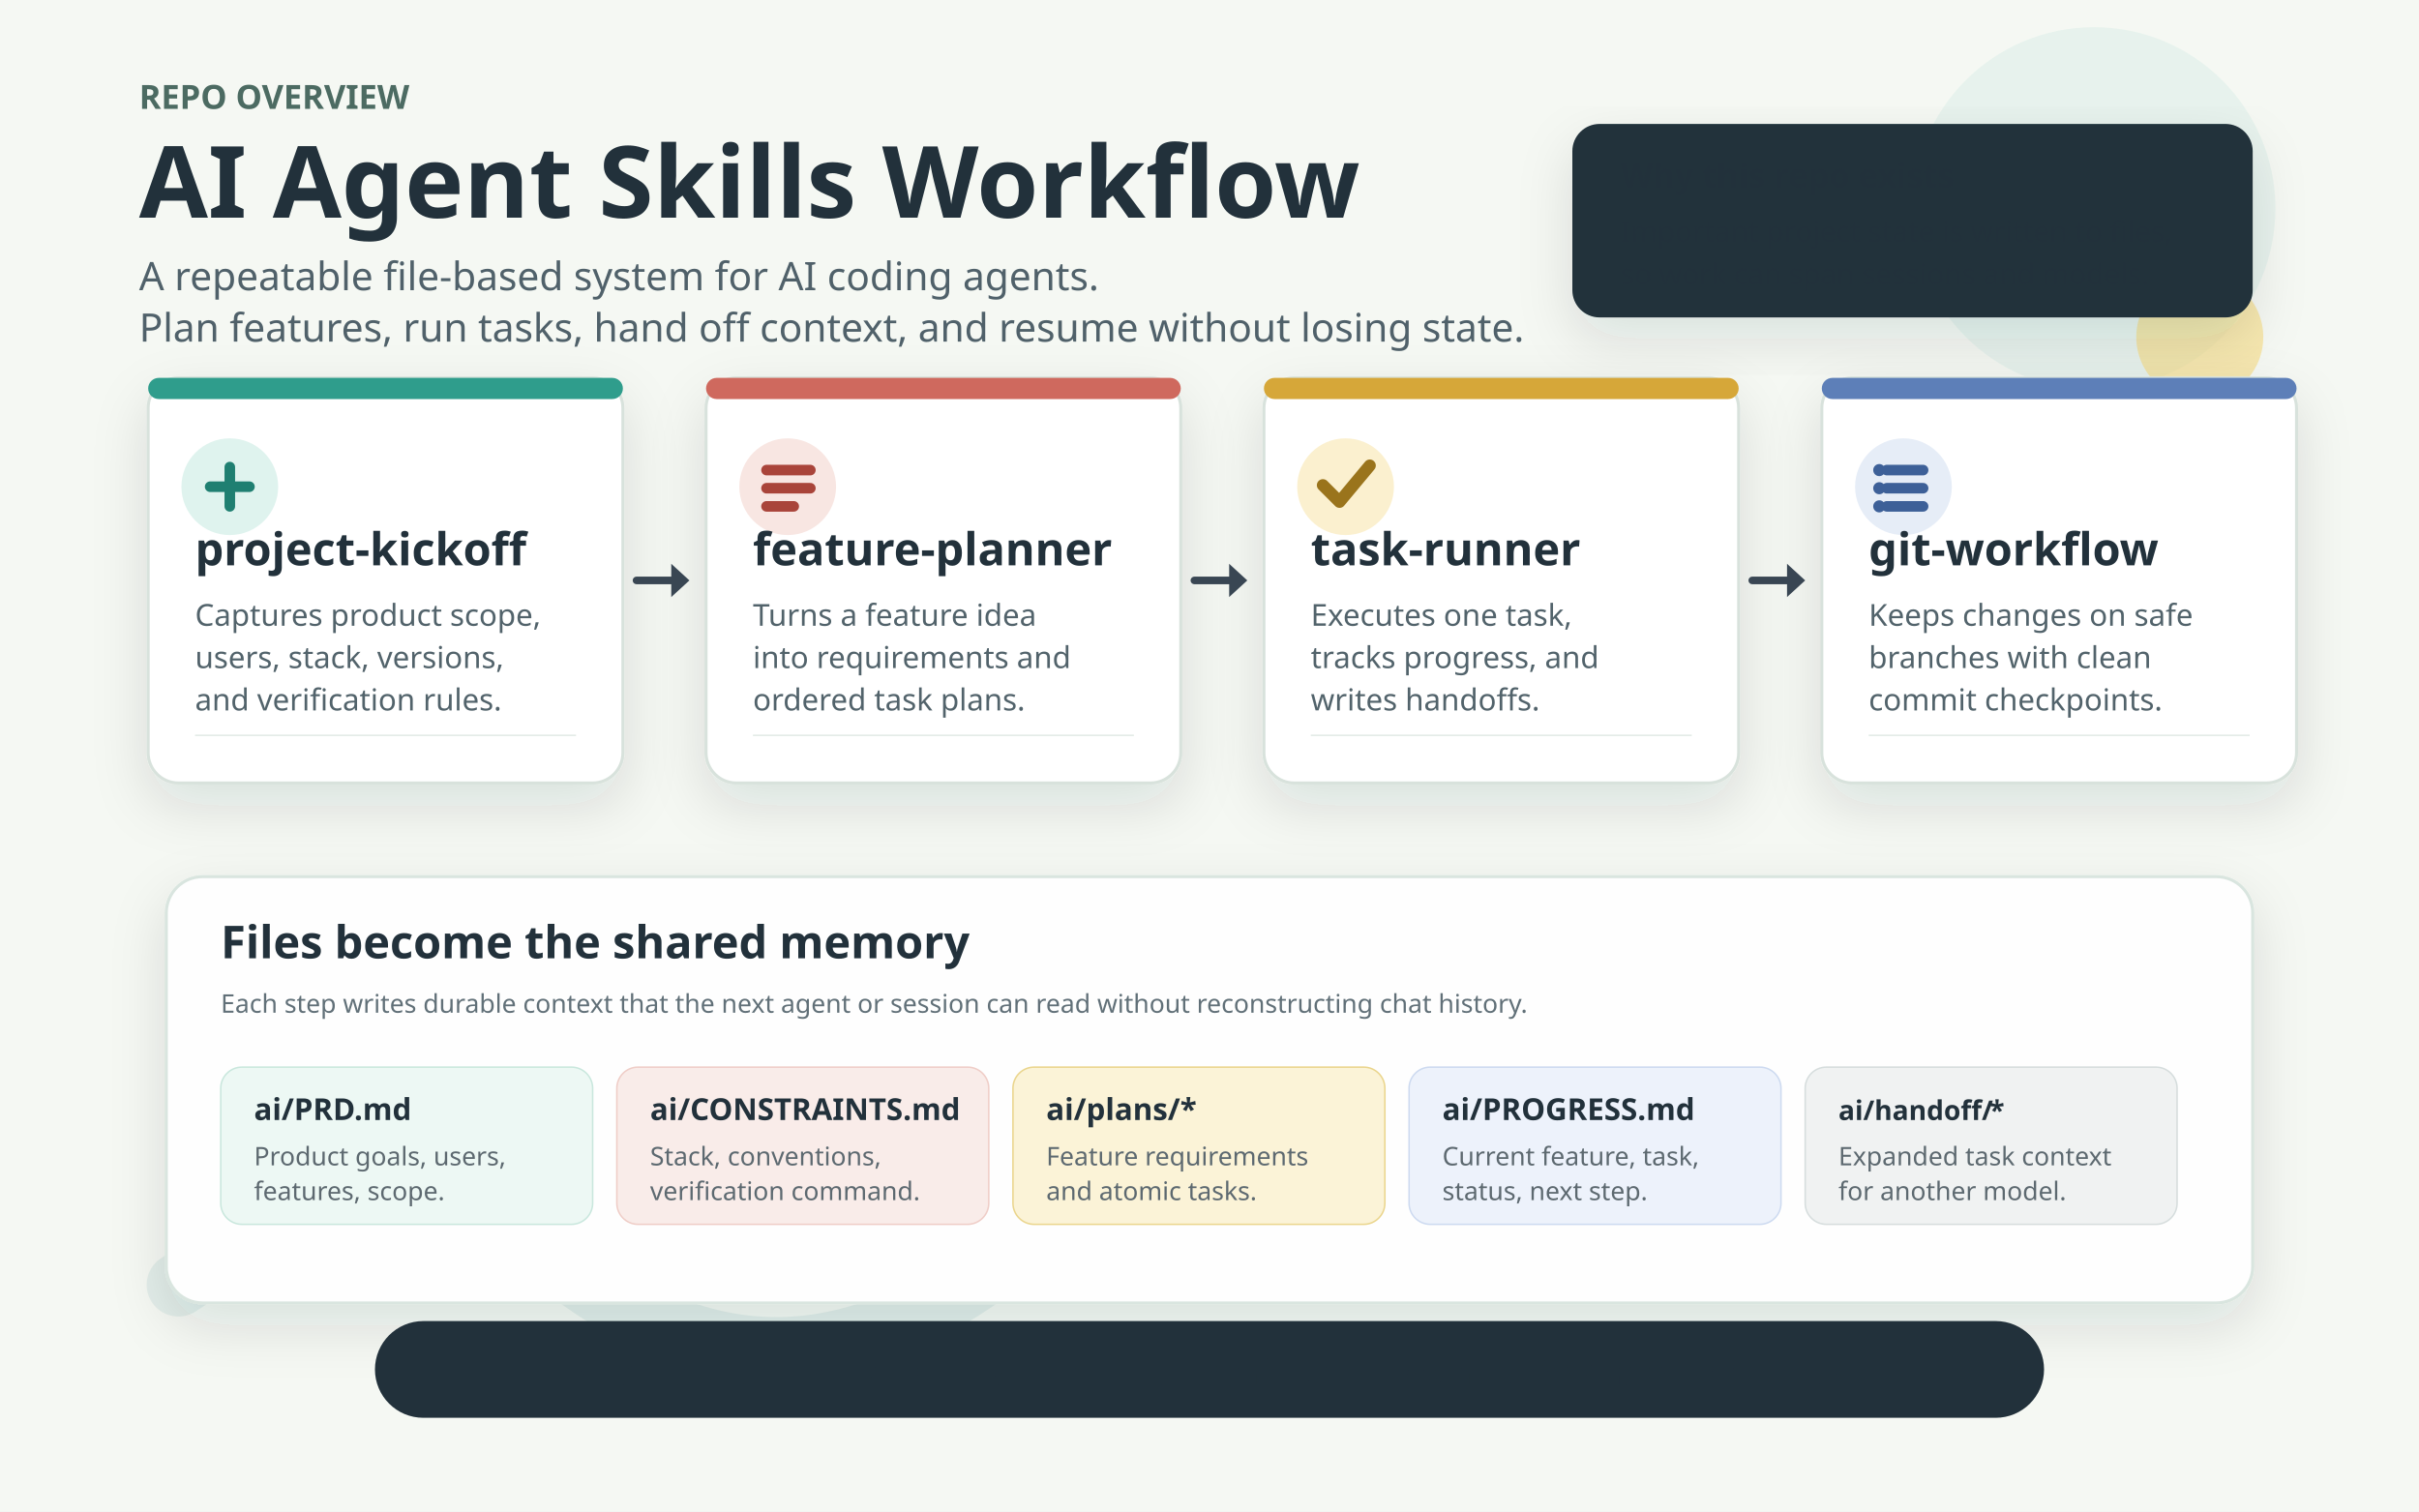
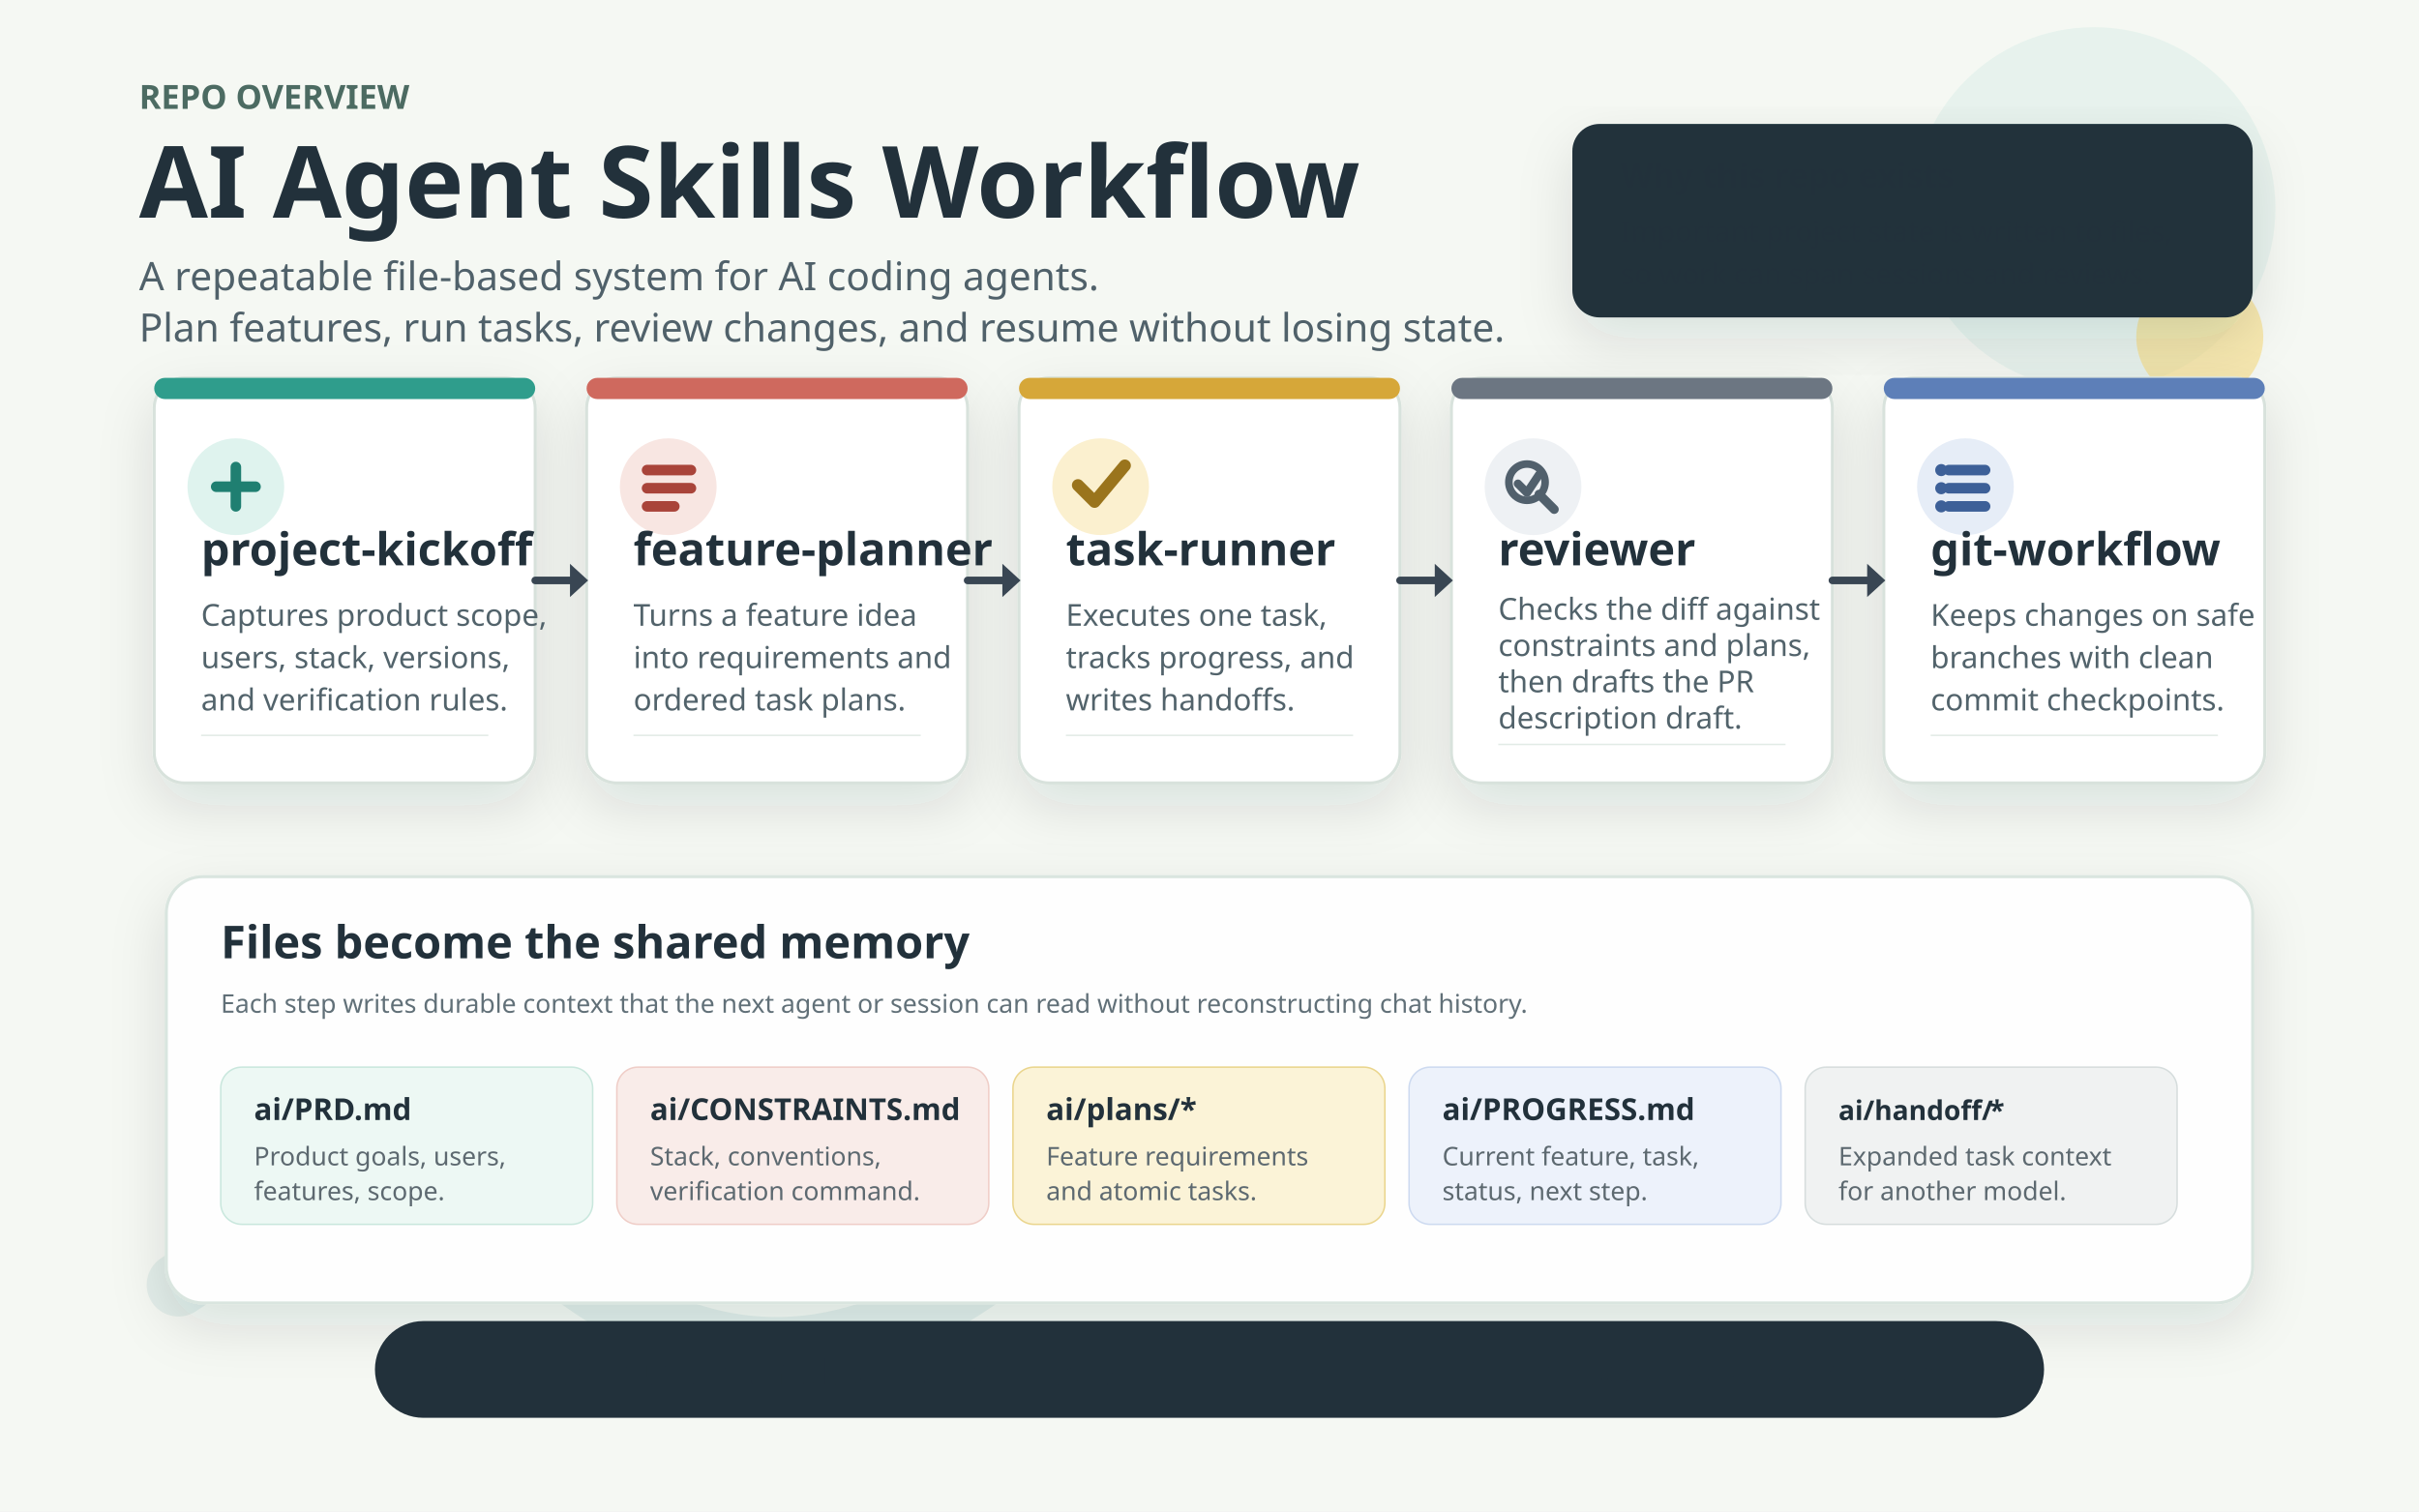
<svg xmlns="http://www.w3.org/2000/svg" width="1600" height="1000" viewBox="0 0 1600 1000" role="img" aria-labelledby="title desc">
  <defs>
    <linearGradient id="paper" x1="0" y1="0" x2="1" y2="1">
      <stop offset="0" stop-color="#fbfcf8" />
      <stop offset="0.55" stop-color="#f3f7f1" />
      <stop offset="1" stop-color="#eef5f6" />
    </linearGradient>
    <filter id="soft-shadow" x="-20%" y="-20%" width="140%" height="150%">
      <feDropShadow dx="0" dy="14" stdDeviation="18" flood-color="#23303a" flood-opacity="0.12" />
    </filter>
    <pattern id="pinstripe" width="28" height="28" patternUnits="userSpaceOnUse" patternTransform="rotate(45)">
      <rect width="28" height="28" fill="none" />
      <path d="M0 0H28" stroke="#d9e4df" stroke-width="1" opacity="0.55" />
    </pattern>
    <marker id="arrow" viewBox="0 0 10 10" refX="8.5" refY="5" markerWidth="11" markerHeight="11" orient="auto-start-reverse">
      <path d="M0 0L10 5L0 10Z" fill="#394653" />
    </marker>
    <style>
      text {
        font-family: "Noto Sans", "DejaVu Sans", sans-serif;
        fill: #22313b;
      }
      .eyebrow {
        font-size: 22px;
        font-weight: 700;
        letter-spacing: 0;
        fill: #4c6b62;
      }
      .title {
        font-size: 66px;
        font-weight: 800;
      }
      .subtitle {
        font-size: 26px;
        fill: #50616a;
      }
      .panel-title {
        font-size: 30px;
        font-weight: 800;
      }
      .panel-copy {
        font-size: 20px;
        fill: #52636b;
      }
      .file-label {
        font-size: 20px;
        font-weight: 700;
      }
      .file-copy {
        font-size: 17px;
        fill: #5d6970;
      }
      .small {
        font-size: 17px;
        fill: #617078;
      }
      .mono {
        font-family: "Noto Sans Mono", "DejaVu Sans Mono", monospace;
        font-size: 17px;
        fill: #4b5960;
      }
    </style>
  </defs>
  <rect x="0" y="0" width="1600" height="1000" fill="#f5f8f3" />
  <circle cx="1385" cy="138" r="120" fill="#e5f2ec" opacity="0.9" />
  <circle cx="1455" cy="223" r="42" fill="#f7d977" opacity="0.55" />
  <path d="M118 850C218 782 303 788 384 846C480 915 571 903 660 836" fill="none" stroke="#dbe9e4" stroke-width="42" stroke-linecap="round" opacity="0.72" />
  <g transform="translate(92 72)">
    <text class="eyebrow" x="0" y="0">REPO OVERVIEW</text>
    <text class="title" x="0" y="72">AI Agent Skills Workflow</text>
    <text class="subtitle" x="0" y="120">A repeatable file-based system for AI coding agents.</text>
-     <text class="subtitle" x="0" y="154">Plan features, run tasks, hand off context, and resume without losing state.</text>
+     <text class="subtitle" x="0" y="154">Plan features, run tasks, review changes, and resume without losing state.</text>
  </g>
  <g transform="translate(1040 82)">
    <rect x="0" y="0" width="450" height="128" rx="18" fill="#22313b" filter="url(#soft-shadow)" />
    <text x="32" y="42" fill="#f8fbf8" font-size="22" font-weight="800">Why this repo exists</text>
    <text x="32" y="78" fill="#dbe7df" font-size="19">Important project state is written to files,</text>
-     <text x="32" y="106" fill="#dbe7df" font-size="19">so work can span sessions and models.</text>
+     <text x="32" y="106" fill="#dbe7df" font-size="19">so work can span sessions and reviews.</text>
  </g>
-   <g transform="translate(98 250)">
-     <rect x="0" y="0" width="314" height="268" rx="20" fill="#ffffff" stroke="#d8e2dc" stroke-width="2" filter="url(#soft-shadow)" />
-     <rect x="0" y="0" width="314" height="14" rx="7" fill="#2f9d8c" />
+   <g transform="translate(102 250)">
+     <rect x="0" y="0" width="252" height="268" rx="20" fill="#ffffff" stroke="#d8e2dc" stroke-width="2" filter="url(#soft-shadow)" />
+     <rect x="0" y="0" width="252" height="14" rx="7" fill="#2f9d8c" />
    <circle cx="54" cy="72" r="32" fill="#dff3ee" />
    <path d="M41 72H67M54 59V85" stroke="#1f7f71" stroke-width="7" stroke-linecap="round" />
    <text class="panel-title" x="31" y="124">project-kickoff</text>
    <text class="panel-copy" x="31" y="164">Captures product scope,</text>
    <text class="panel-copy" x="31" y="192">users, stack, versions,</text>
    <text class="panel-copy" x="31" y="220">and verification rules.</text>
-     <rect x="31" y="236" width="252" height="1" fill="#e2ebe6" />
+     <rect x="31" y="236" width="190" height="1" fill="#e2ebe6" />
  </g>
-   <g transform="translate(467 250)">
-     <rect x="0" y="0" width="314" height="268" rx="20" fill="#ffffff" stroke="#d8e2dc" stroke-width="2" filter="url(#soft-shadow)" />
-     <rect x="0" y="0" width="314" height="14" rx="7" fill="#cf695e" />
+   <g transform="translate(388 250)">
+     <rect x="0" y="0" width="252" height="268" rx="20" fill="#ffffff" stroke="#d8e2dc" stroke-width="2" filter="url(#soft-shadow)" />
+     <rect x="0" y="0" width="252" height="14" rx="7" fill="#cf695e" />
    <circle cx="54" cy="72" r="32" fill="#f8e6e2" />
    <path d="M40 61H69M40 73H69M40 85H58" stroke="#a9443a" stroke-width="7" stroke-linecap="round" />
    <text class="panel-title" x="31" y="124">feature-planner</text>
    <text class="panel-copy" x="31" y="164">Turns a feature idea</text>
    <text class="panel-copy" x="31" y="192">into requirements and</text>
    <text class="panel-copy" x="31" y="220">ordered task plans.</text>
-     <rect x="31" y="236" width="252" height="1" fill="#e2ebe6" />
+     <rect x="31" y="236" width="190" height="1" fill="#e2ebe6" />
  </g>
-   <g transform="translate(836 250)">
-     <rect x="0" y="0" width="314" height="268" rx="20" fill="#ffffff" stroke="#d8e2dc" stroke-width="2" filter="url(#soft-shadow)" />
-     <rect x="0" y="0" width="314" height="14" rx="7" fill="#d6a739" />
+   <g transform="translate(674 250)">
+     <rect x="0" y="0" width="252" height="268" rx="20" fill="#ffffff" stroke="#d8e2dc" stroke-width="2" filter="url(#soft-shadow)" />
+     <rect x="0" y="0" width="252" height="14" rx="7" fill="#d6a739" />
    <circle cx="54" cy="72" r="32" fill="#fbf0cf" />
    <path d="M39 71L50 82L70 58" stroke="#9a741c" stroke-width="8" stroke-linecap="round" stroke-linejoin="round" fill="none" />
    <text class="panel-title" x="31" y="124">task-runner</text>
    <text class="panel-copy" x="31" y="164">Executes one task,</text>
    <text class="panel-copy" x="31" y="192">tracks progress, and</text>
    <text class="panel-copy" x="31" y="220">writes handoffs.</text>
-     <rect x="31" y="236" width="252" height="1" fill="#e2ebe6" />
+     <rect x="31" y="236" width="190" height="1" fill="#e2ebe6" />
  </g>
-   <g transform="translate(1205 250)">
-     <rect x="0" y="0" width="314" height="268" rx="20" fill="#ffffff" stroke="#d8e2dc" stroke-width="2" filter="url(#soft-shadow)" />
-     <rect x="0" y="0" width="314" height="14" rx="7" fill="#5d7fb8" />
+   <g transform="translate(960 250)">
+     <rect x="0" y="0" width="252" height="268" rx="20" fill="#ffffff" stroke="#d8e2dc" stroke-width="2" filter="url(#soft-shadow)" />
+     <rect x="0" y="0" width="252" height="14" rx="7" fill="#6c7682" />
+     <circle cx="54" cy="72" r="32" fill="#eef1f4" />
+     <circle cx="50" cy="69" r="12" fill="none" stroke="#51606c" stroke-width="5" />
+     <path d="M58 77L68 87" stroke="#51606c" stroke-width="6" stroke-linecap="round" />
+     <path d="M44 70L50 76L58 64" stroke="#51606c" stroke-width="5.5" stroke-linecap="round" stroke-linejoin="round" fill="none" />
+     <text class="panel-title" x="31" y="124">reviewer</text>
+     <text class="panel-copy" x="31" y="160">Checks the diff against</text>
+     <text class="panel-copy" x="31" y="184">constraints and plans,</text>
+     <text class="panel-copy" x="31" y="208">then drafts the PR</text>
+     <text class="panel-copy" x="31" y="232">description draft.</text>
+     <rect x="31" y="242" width="190" height="1" fill="#e2ebe6" />
+   </g>
+   <g transform="translate(1246 250)">
+     <rect x="0" y="0" width="252" height="268" rx="20" fill="#ffffff" stroke="#d8e2dc" stroke-width="2" filter="url(#soft-shadow)" />
+     <rect x="0" y="0" width="252" height="14" rx="7" fill="#5d7fb8" />
    <circle cx="54" cy="72" r="32" fill="#e6edf7" />
    <path d="M43 61H67M43 73H67M43 85H67" stroke="#3d6098" stroke-width="7" stroke-linecap="round" />
    <circle cx="38" cy="61" r="4" fill="#3d6098" />
    <circle cx="38" cy="73" r="4" fill="#3d6098" />
    <circle cx="38" cy="85" r="4" fill="#3d6098" />
    <text class="panel-title" x="31" y="124">git-workflow</text>
    <text class="panel-copy" x="31" y="164">Keeps changes on safe</text>
    <text class="panel-copy" x="31" y="192">branches with clean</text>
    <text class="panel-copy" x="31" y="220">commit checkpoints.</text>
-     <rect x="31" y="236" width="252" height="1" fill="#e2ebe6" />
+     <rect x="31" y="236" width="190" height="1" fill="#e2ebe6" />
  </g>
  <g fill="#394653" stroke="#394653" stroke-width="5" stroke-linecap="round">
-     <path d="M421 384H445" />
-     <path d="M790 384H814" />
-     <path d="M1159 384H1183" />
-     <path d="M444 373L456 384L444 395Z" stroke="none" />
-     <path d="M813 373L825 384L813 395Z" stroke="none" />
-     <path d="M1182 373L1194 384L1182 395Z" stroke="none" />
+     <path d="M354 384H378" />
+     <path d="M640 384H664" />
+     <path d="M926 384H950" />
+     <path d="M1212 384H1236" />
+     <path d="M377 373L389 384L377 395Z" stroke="none" />
+     <path d="M663 373L675 384L663 395Z" stroke="none" />
+     <path d="M949 373L961 384L949 395Z" stroke="none" />
+     <path d="M1235 373L1247 384L1235 395Z" stroke="none" />
  </g>
  <g transform="translate(110 580)">
    <rect x="0" y="0" width="1380" height="282" rx="24" fill="#fefefe" stroke="#d9e5df" stroke-width="2" filter="url(#soft-shadow)" />
    <text x="36" y="54" font-size="30" font-weight="800">Files become the shared memory</text>
    <text x="36" y="90" class="small">Each step writes durable context that the next agent or session can read without reconstructing chat history.</text>
    <g transform="translate(36 126)">
      <rect x="0" y="0" width="246" height="104" rx="14" fill="#edf8f4" stroke="#c9e7dd" />
      <text class="file-label" x="22" y="35">ai/PRD.md</text>
      <text class="file-copy" x="22" y="65">Product goals, users,</text>
      <text class="file-copy" x="22" y="88">features, scope.</text>
    </g>
    <g transform="translate(298 126)">
      <rect x="0" y="0" width="246" height="104" rx="14" fill="#f9ece9" stroke="#efcdc7" />
      <text class="file-label" x="22" y="35">ai/CONSTRAINTS.md</text>
      <text class="file-copy" x="22" y="65">Stack, conventions,</text>
      <text class="file-copy" x="22" y="88">verification command.</text>
    </g>
    <g transform="translate(560 126)">
      <rect x="0" y="0" width="246" height="104" rx="14" fill="#fbf3d7" stroke="#ead58d" />
      <text class="file-label" x="22" y="35">ai/plans/*</text>
      <text class="file-copy" x="22" y="65">Feature requirements</text>
      <text class="file-copy" x="22" y="88">and atomic tasks.</text>
    </g>
    <g transform="translate(822 126)">
      <rect x="0" y="0" width="246" height="104" rx="14" fill="#edf2fb" stroke="#cddaf0" />
      <text class="file-label" x="22" y="35">ai/PROGRESS.md</text>
      <text class="file-copy" x="22" y="65">Current feature, task,</text>
      <text class="file-copy" x="22" y="88">status, next step.</text>
    </g>
    <g transform="translate(1084 126)">
      <rect x="0" y="0" width="246" height="104" rx="14" fill="#f0f2f2" stroke="#d6dddd" />
      <text class="file-label" x="22" y="35" style="font-size:18px">ai/handoff/</text>
      <text class="file-label" x="122" y="35" style="font-size:18px">*</text>
      <text class="file-copy" x="22" y="65">Expanded task context</text>
      <text class="file-copy" x="22" y="88">for another model.</text>
    </g>
  </g>
  <g transform="translate(248 910)">
    <rect x="0" y="-36" width="1104" height="64" rx="32" fill="#22313b" />
-     <text x="552" y="6" text-anchor="middle" fill="#f7fbf8" font-size="23" font-weight="800">Plan once. Execute in small units. Commit checkpoints. Resume from files.</text>
+     <text x="552" y="6" text-anchor="middle" fill="#f7fbf8" font-size="23" font-weight="800">Plan once. Execute in small units. Review before merge. Commit checkpoints. Resume from files.</text>
  </g>
</svg>
